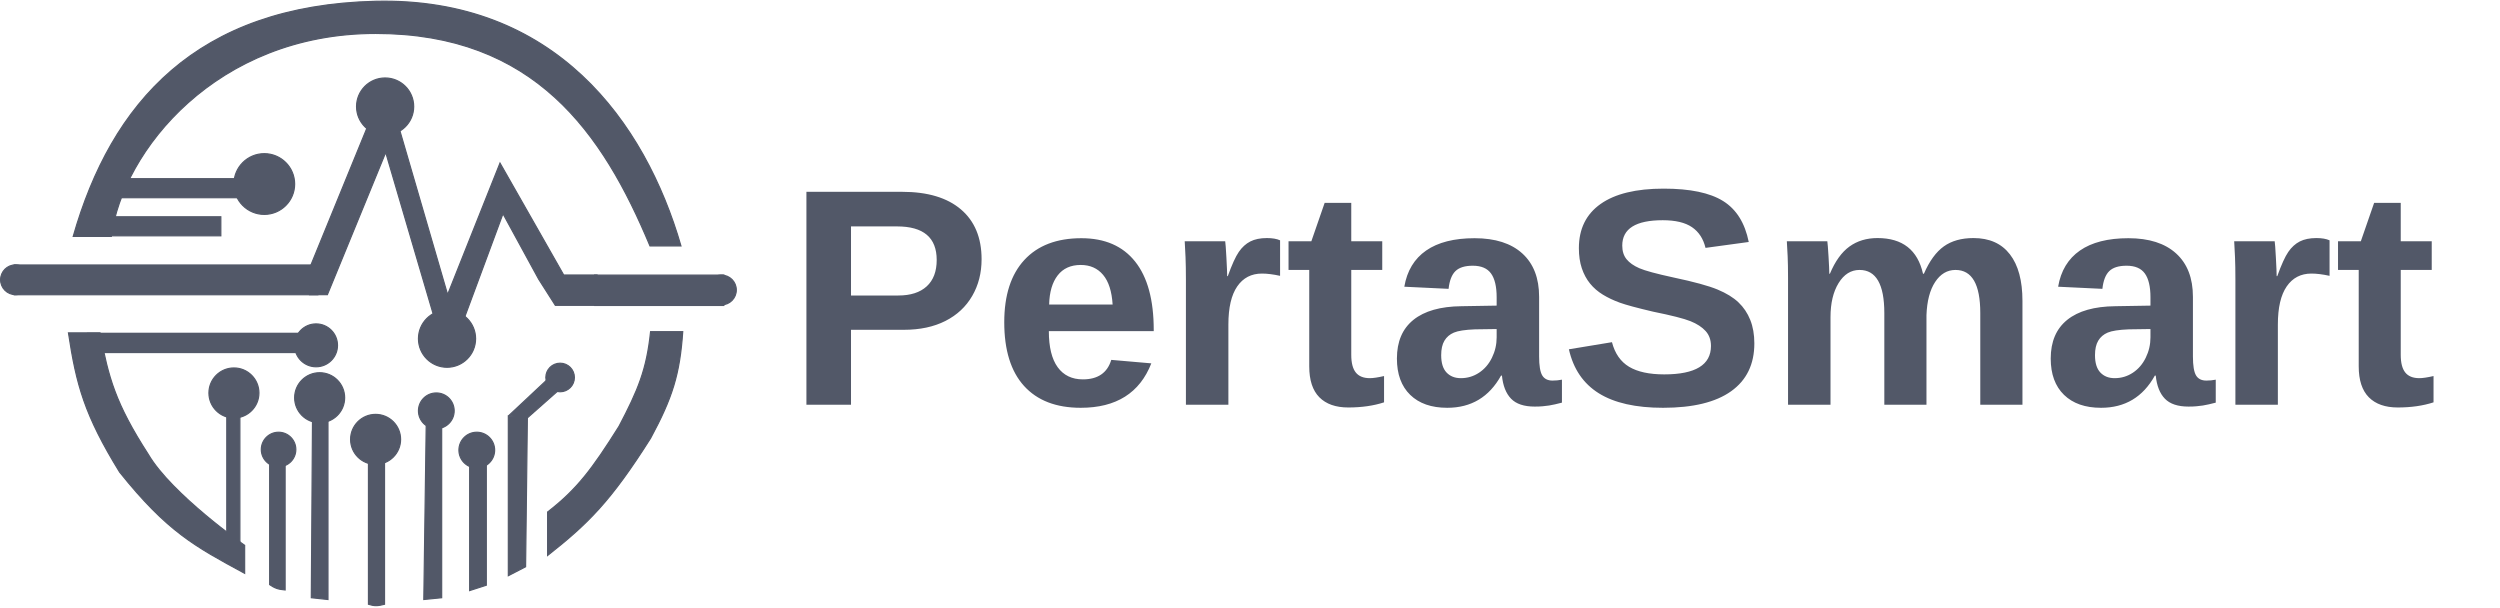
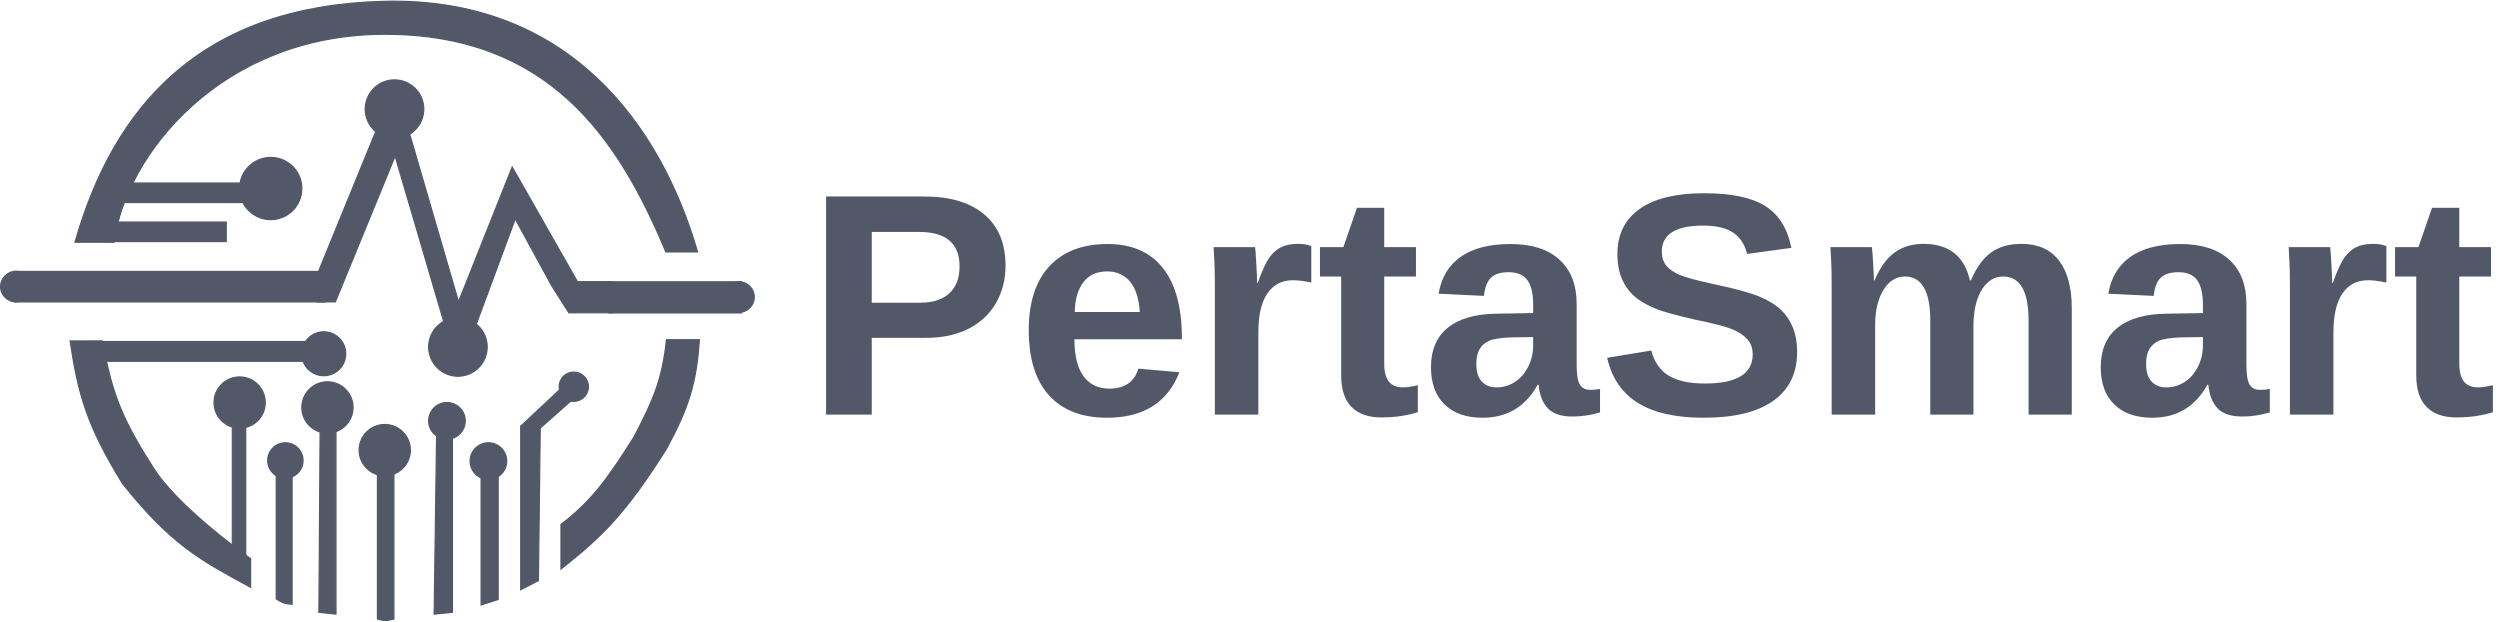
- <svg xmlns="http://www.w3.org/2000/svg" width="2100" height="510" fill="none">
+ <svg xmlns="http://www.w3.org/2000/svg" width="2050" height="510" fill="none">
  <path d="M315.5 1.085c-150.5 3.5-222 85.5-254 197.5h32c9.5-72 88.5-170.5 222-170.5s190.903 83.483 230.5 178.5h26c-30.202-104.237-106-209-256.5-205.5z" fill="#525868" stroke="#525868" />
  <path fill="#525868" stroke="#525868" d="M102.5 150.085h99v16h-99zM73.5 280.085h181v16h-181z" />
  <path fill="#525868" stroke="#525868" d="M73.5 280.085h181v16h-181zM190.5 348.085h11v108h-11zM86.5 182.085h99v16h-99z" />
  <circle cx="196.5" cy="330.085" r="21" fill="#525868" stroke="#525868" />
  <circle cx="366.5" cy="345.085" r="15" fill="#525868" stroke="#525868" />
  <path d="M608 231.085H499.5v25.5H608v-25.5zM267 222.585H12v25h255v-25z" fill="#525868" stroke="#525868" />
  <circle cx="606" cy="243.585" r="12.5" fill="#525868" stroke="#525868" />
  <circle cx="222" cy="154.585" r="25.5" fill="#525868" stroke="#525868" />
  <circle cx="265.5" cy="290.085" r="18" fill="#525868" stroke="#525868" />
  <circle cx="470.5" cy="317.085" r="12" fill="#525868" stroke="#525868" />
  <circle cx="400.5" cy="378.085" r="15" fill="#525868" stroke="#525868" />
  <circle cx="315.5" cy="369.085" r="21" fill="#525868" stroke="#525868" />
  <circle cx="268.5" cy="334.085" r="21" fill="#525868" stroke="#525868" />
  <circle cx="234" cy="377.585" r="14.5" fill="#525868" stroke="#525868" />
  <path d="M100.5 396.585c-29.593-48.102-36.325-73.214-43-117H84c7.086 37.515 12.771 59.002 40.5 102 19.691 33.699 81 76.5 81 76.5v23.5c-41.552-22.536-64.865-34.853-105-85z" fill="#525868" stroke="#525868" />
  <path d="M239.5 389.585h-13v101.5c4.095 2.771 6.751 3.951 13 4.5v-106zM275.5 352.085h-13l-1 150 14 1.5v-151.5zM323 387.585h-13.5v120c4.855 1.556 7.82 1.524 13.5 0v-120zM371 358.085h-13l-2 145.5 15-1.5v-144zM408.5 391.085h-14v105l14-4.5v-100.5zM427 483.585v-134l16 .5-1.5 126-14.5 7.5zM520 358.085c15.92-30.343 23.179-47.565 26.5-79.5h27c-2.489 35.923-8.637 55.491-27 89.5-33.596 53.133-52.572 71.759-86.5 98.5v-36.5c24.485-18.886 37.463-36.044 60-72z" fill="#525868" />
  <path d="M239.5 389.585h-13v101.5c4.095 2.771 6.751 3.951 13 4.5v-106zM275.5 352.085h-13l-1 150 14 1.5v-151.5zM323 387.585h-13.5v120c4.855 1.556 7.82 1.524 13.5 0v-120zM371 358.085h-13l-2 145.5 15-1.5v-144zM408.5 391.085h-14v105l14-4.5v-100.5zM427 483.585v-134l16 .5-1.5 126-14.5 7.5zM520 358.085c15.92-30.343 23.179-47.565 26.5-79.5h27c-2.489 35.923-8.637 55.491-27 89.5-33.596 53.133-52.572 71.759-86.5 98.5v-36.5c24.485-18.886 37.463-36.044 60-72z" stroke="#525868" />
  <circle cx="13" cy="235" r="12.5" fill="#525868" stroke="#525868" />
  <path d="M459 319.5L427.5 349l15.5 2 26-23-10-8.5zM324 69l-64 156.5v22h15L324 128l52 177 46.5-125.5 30 55 14 22h35V231h-28L420 137l-44 110.5L324 69z" fill="#525868" stroke="#525868" />
  <circle cx="323.5" cy="89.5" r="24" fill="#525868" stroke="#525868" />
  <circle cx="375.5" cy="284.5" r="24" fill="#525868" stroke="#525868" />
  <text x="660" y="340" font-family="Arial, sans-serif" font-size="260" font-weight="bold" fill="#525868">PertaSmart</text>
</svg>
